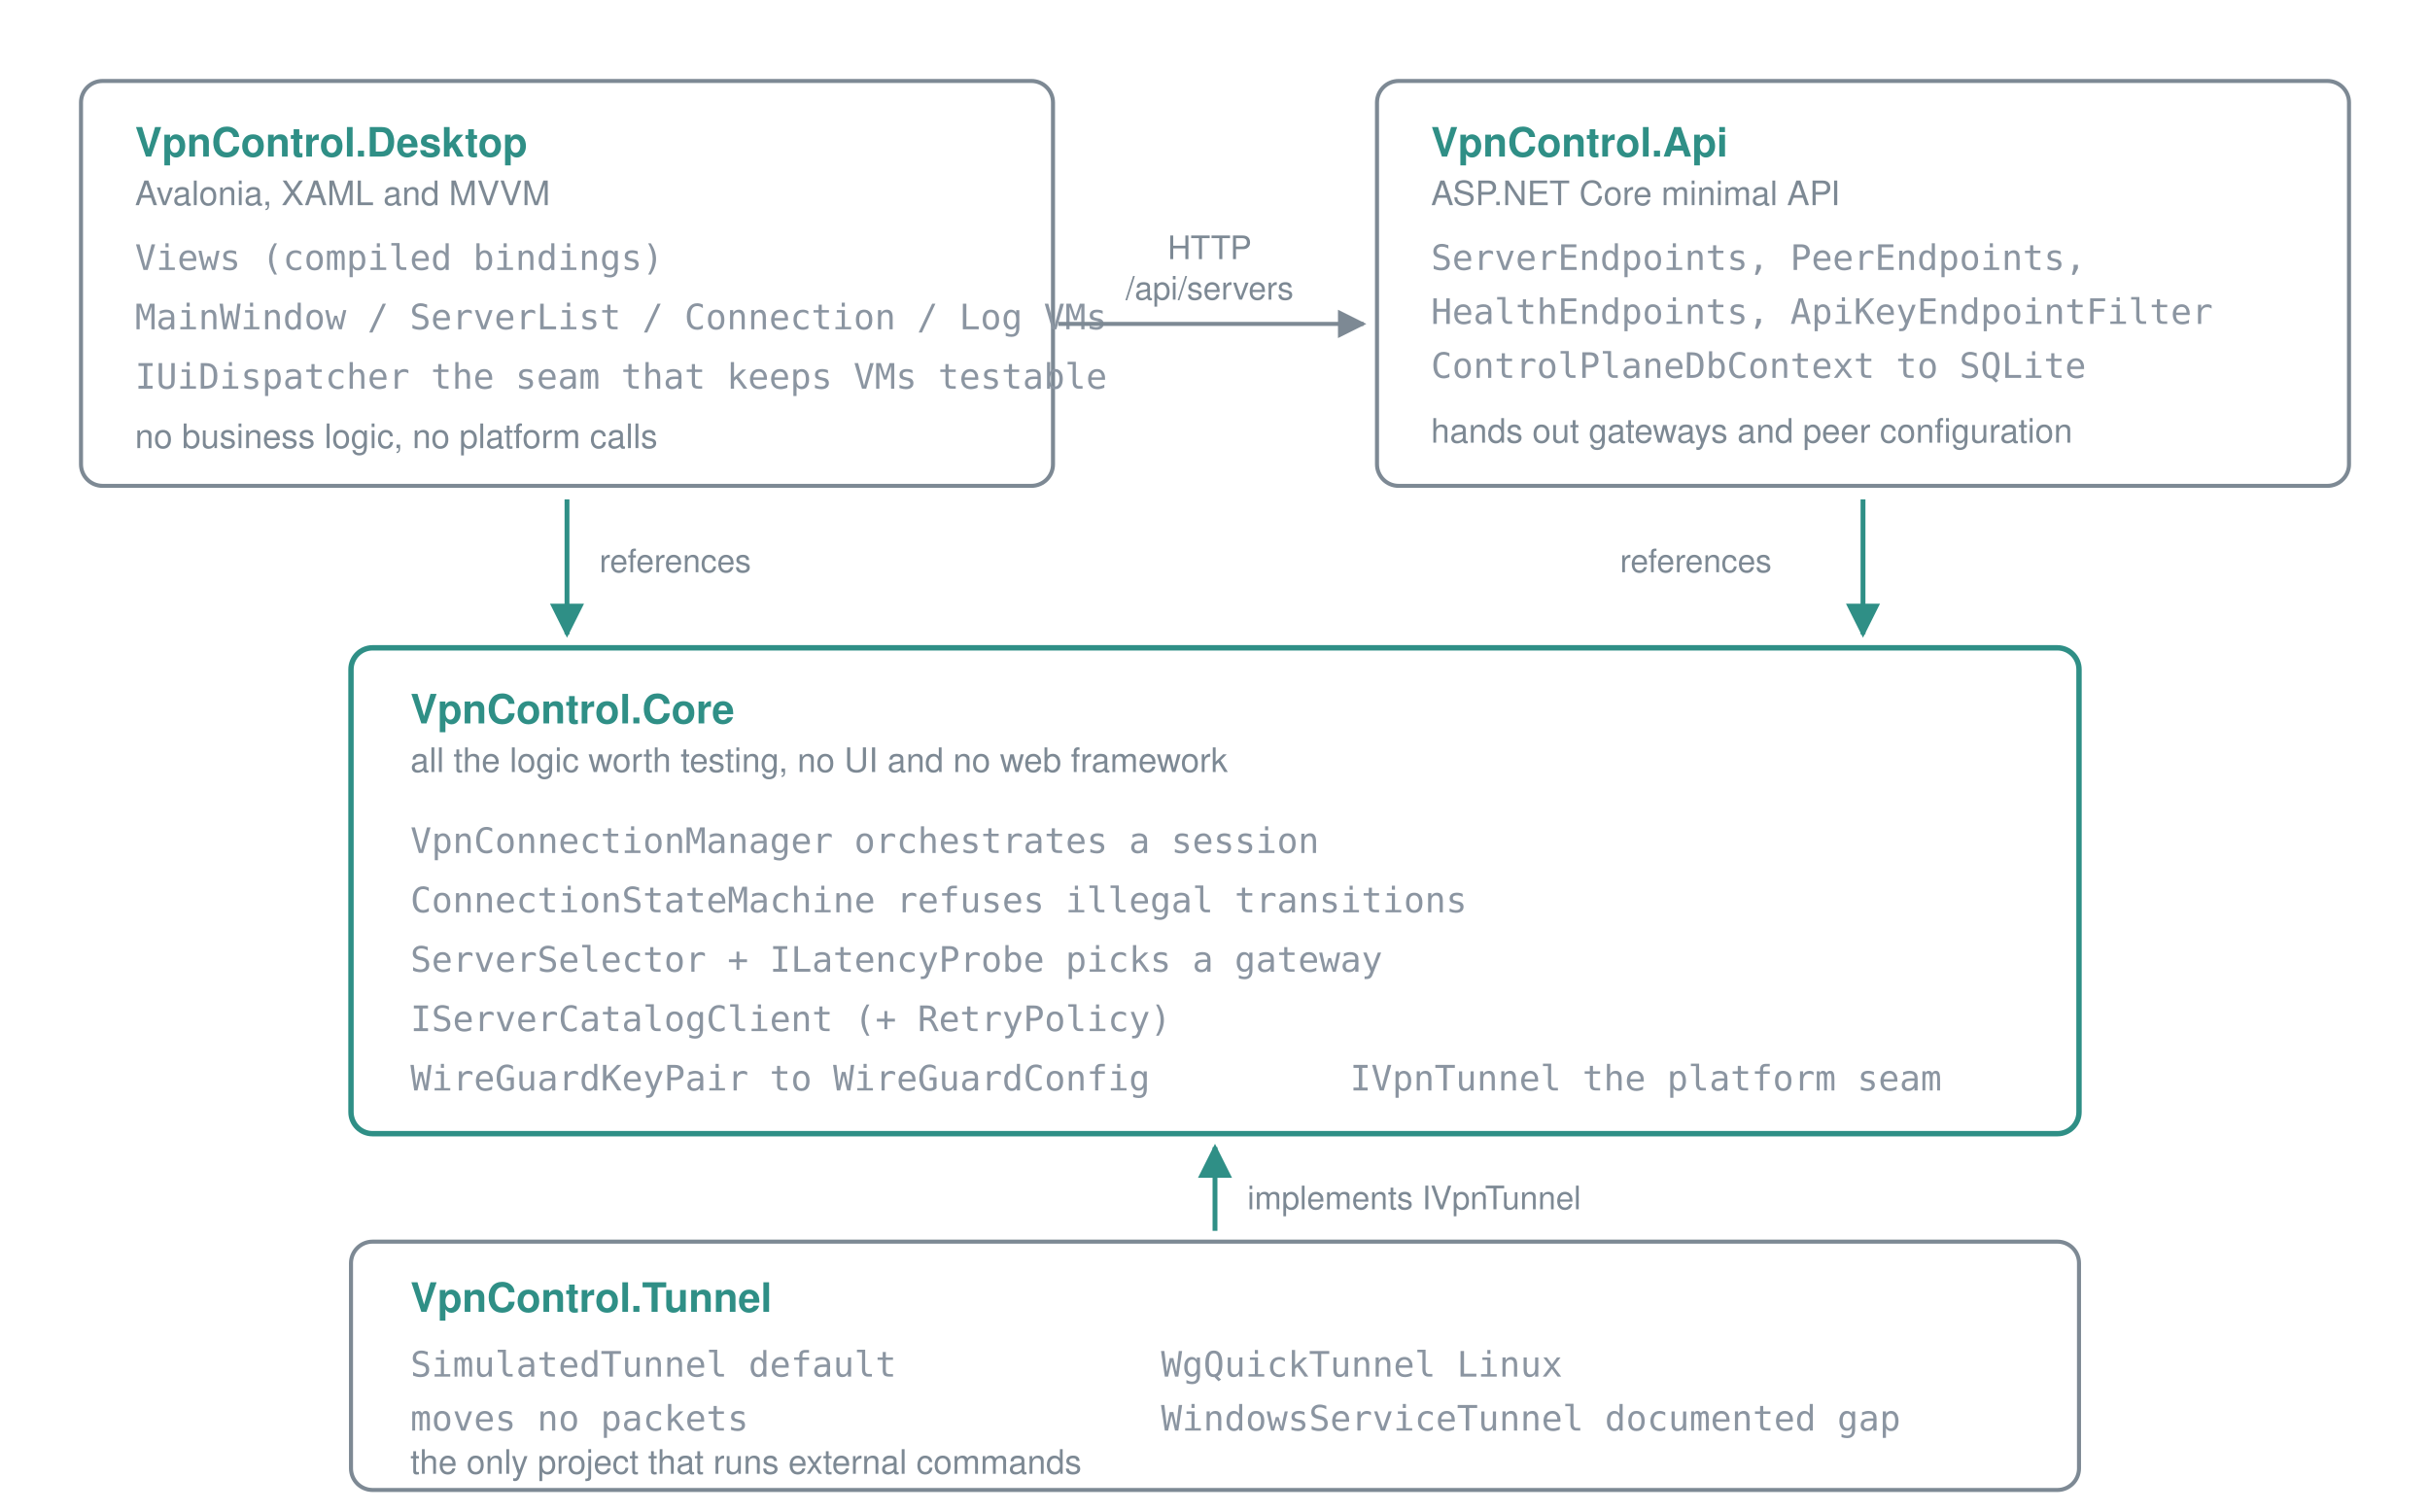
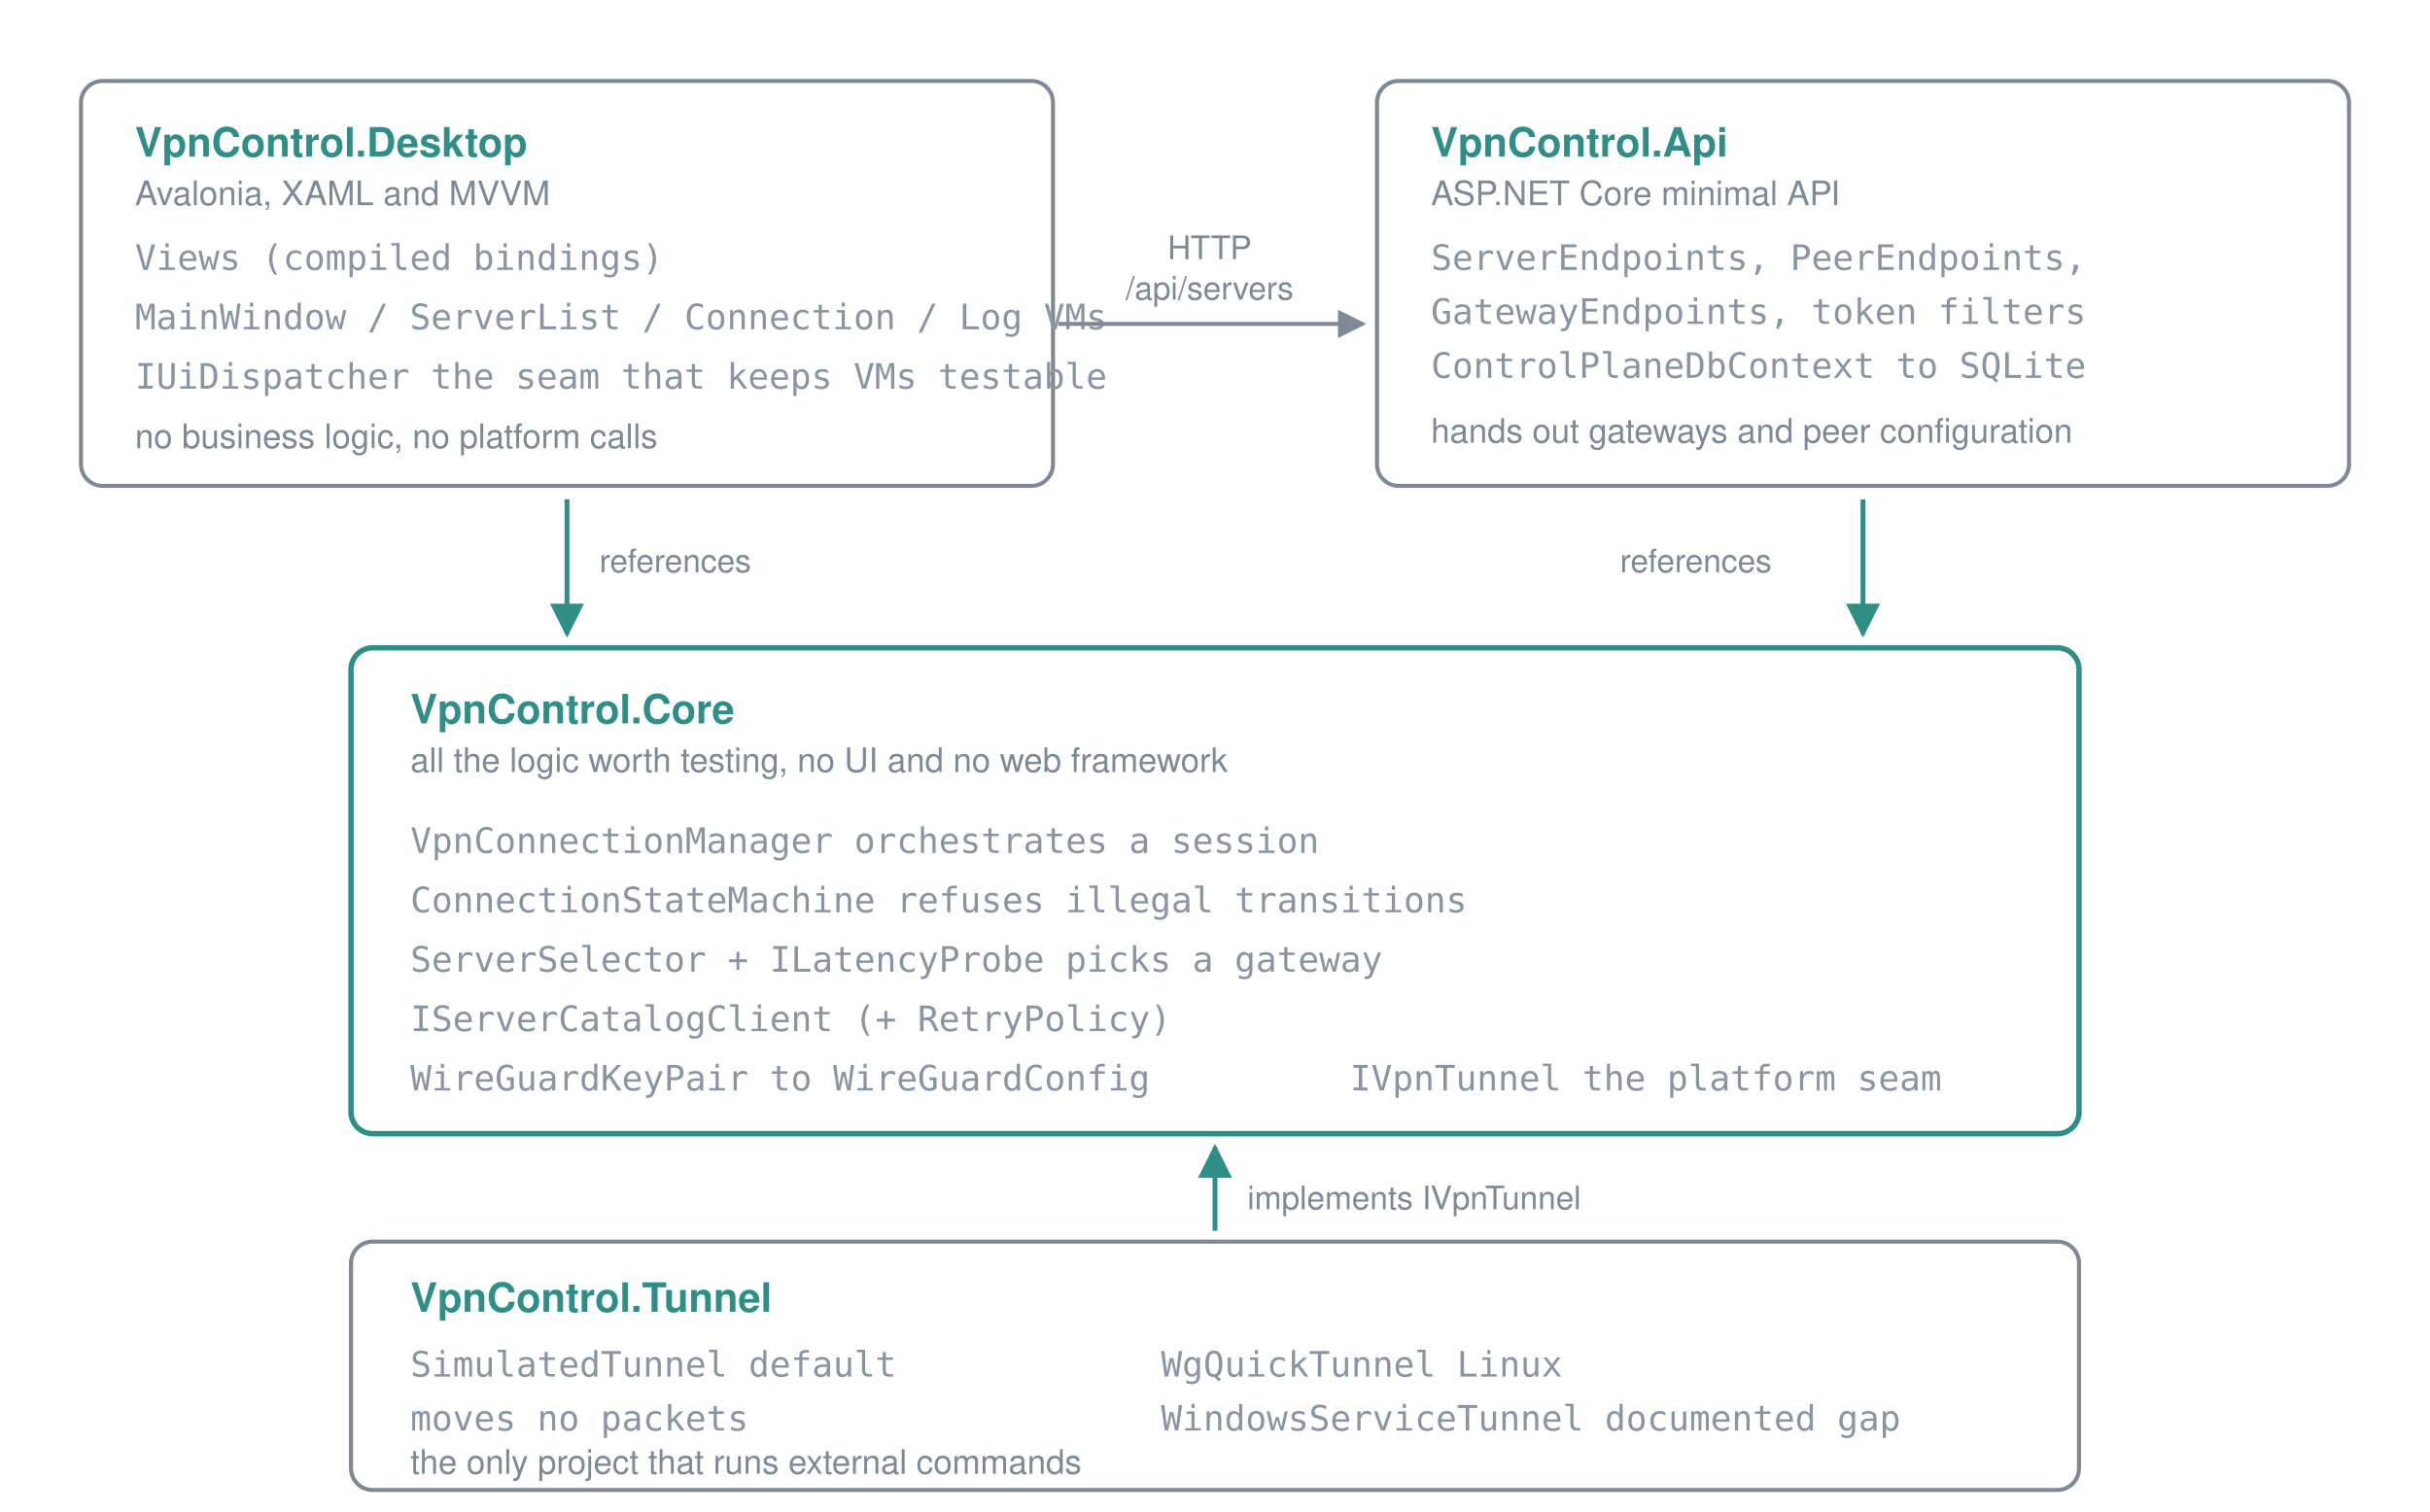
<svg xmlns="http://www.w3.org/2000/svg" viewBox="0 0 900 560" width="900" height="560" role="img" aria-label="Architecture: Desktop and Api both depend on Core; Tunnel implements Core's IVpnTunnel interface">
  <defs>
    <style>
      .box   { fill: none; stroke: #7d8994; stroke-width: 1.5; rx: 8; }
      .core  { stroke: #2f8f86; stroke-width: 2; }
      .title { font: 600 15px ui-sans-serif, "Segoe UI", Helvetica, Arial, sans-serif; fill: #2f8f86; }
      .sub   { font: 400 12.5px ui-sans-serif, "Segoe UI", Helvetica, Arial, sans-serif; fill: #7d8994; }
      .item  { font: 400 13px ui-monospace, "SF Mono", Menlo, Consolas, monospace; fill: #8b95a1; }
      .edge  { stroke: #7d8994; stroke-width: 1.5; fill: none; marker-end: url(#arrow); }
      .edge2 { stroke: #2f8f86; stroke-width: 1.8; fill: none; marker-end: url(#arrowT); }
      .lab   { font: 400 12px ui-sans-serif, "Segoe UI", Helvetica, Arial, sans-serif; fill: #7d8994; }
    </style>
    <marker id="arrow" viewBox="0 0 10 10" refX="9" refY="5" markerWidth="7" markerHeight="7" orient="auto-start-reverse">
      <path d="M 0 0 L 10 5 L 0 10 z" fill="#7d8994" />
    </marker>
    <marker id="arrowT" viewBox="0 0 10 10" refX="9" refY="5" markerWidth="7" markerHeight="7" orient="auto-start-reverse">
      <path d="M 0 0 L 10 5 L 0 10 z" fill="#2f8f86" />
    </marker>
  </defs>
  <rect class="box" x="30" y="30" width="360" height="150" />
  <text class="title" x="50" y="58">VpnControl.Desktop</text>
  <text class="sub" x="50" y="76">Avalonia, XAML and MVVM</text>
  <text class="item" x="50" y="100">Views (compiled bindings)</text>
  <text class="item" x="50" y="122">MainWindow / ServerList / Connection / Log VMs</text>
  <text class="item" x="50" y="144">IUiDispatcher   the seam that keeps VMs testable</text>
  <text class="sub" x="50" y="166">no business logic, no platform calls</text>
  <rect class="box" x="510" y="30" width="360" height="150" />
  <text class="title" x="530" y="58">VpnControl.Api</text>
  <text class="sub" x="530" y="76">ASP.NET Core minimal API</text>
  <text class="item" x="530" y="100">ServerEndpoints, PeerEndpoints,</text>
-   <text class="item" x="530" y="120">HealthEndpoints, ApiKeyEndpointFilter</text>
+   <text class="item" x="530" y="120">GatewayEndpoints, token filters</text>
  <text class="item" x="530" y="140">ControlPlaneDbContext  to  SQLite</text>
  <text class="sub" x="530" y="164">hands out gateways and peer configuration</text>
  <path class="edge" d="M 392 120 L 505 120" />
  <text class="lab" x="448" y="96" text-anchor="middle">HTTP</text>
  <text class="lab" x="448" y="111" text-anchor="middle">/api/servers</text>
  <rect class="box core" x="130" y="240" width="640" height="180" />
  <text class="title" x="152" y="268">VpnControl.Core</text>
  <text class="sub" x="152" y="286">all the logic worth testing, no UI and no web framework</text>
  <text class="item" x="152" y="316">VpnConnectionManager   orchestrates a session</text>
  <text class="item" x="152" y="338">ConnectionStateMachine   refuses illegal transitions</text>
  <text class="item" x="152" y="360">ServerSelector  +  ILatencyProbe   picks a gateway</text>
  <text class="item" x="152" y="382">IServerCatalogClient  (+ RetryPolicy)</text>
  <text class="item" x="152" y="404">WireGuardKeyPair  to  WireGuardConfig</text>
  <text class="item" x="500" y="404">IVpnTunnel   the platform seam</text>
  <path class="edge2" d="M 210 185 L 210 235" />
  <path class="edge2" d="M 690 185 L 690 235" />
  <text class="lab" x="222" y="212">references</text>
  <text class="lab" x="600" y="212">references</text>
  <rect class="box" x="130" y="460" width="640" height="92" />
  <text class="title" x="152" y="486">VpnControl.Tunnel</text>
  <text class="item" x="152" y="510">SimulatedTunnel   default</text>
  <text class="item" x="430" y="510">WgQuickTunnel   Linux</text>
  <text class="item" x="152" y="530">moves no packets</text>
  <text class="item" x="430" y="530">WindowsServiceTunnel   documented gap</text>
  <text class="sub" x="152" y="546">the only project that runs external commands</text>
  <path class="edge2" d="M 450 456 L 450 425" />
  <text class="lab" x="462" y="448">implements IVpnTunnel</text>
</svg>
